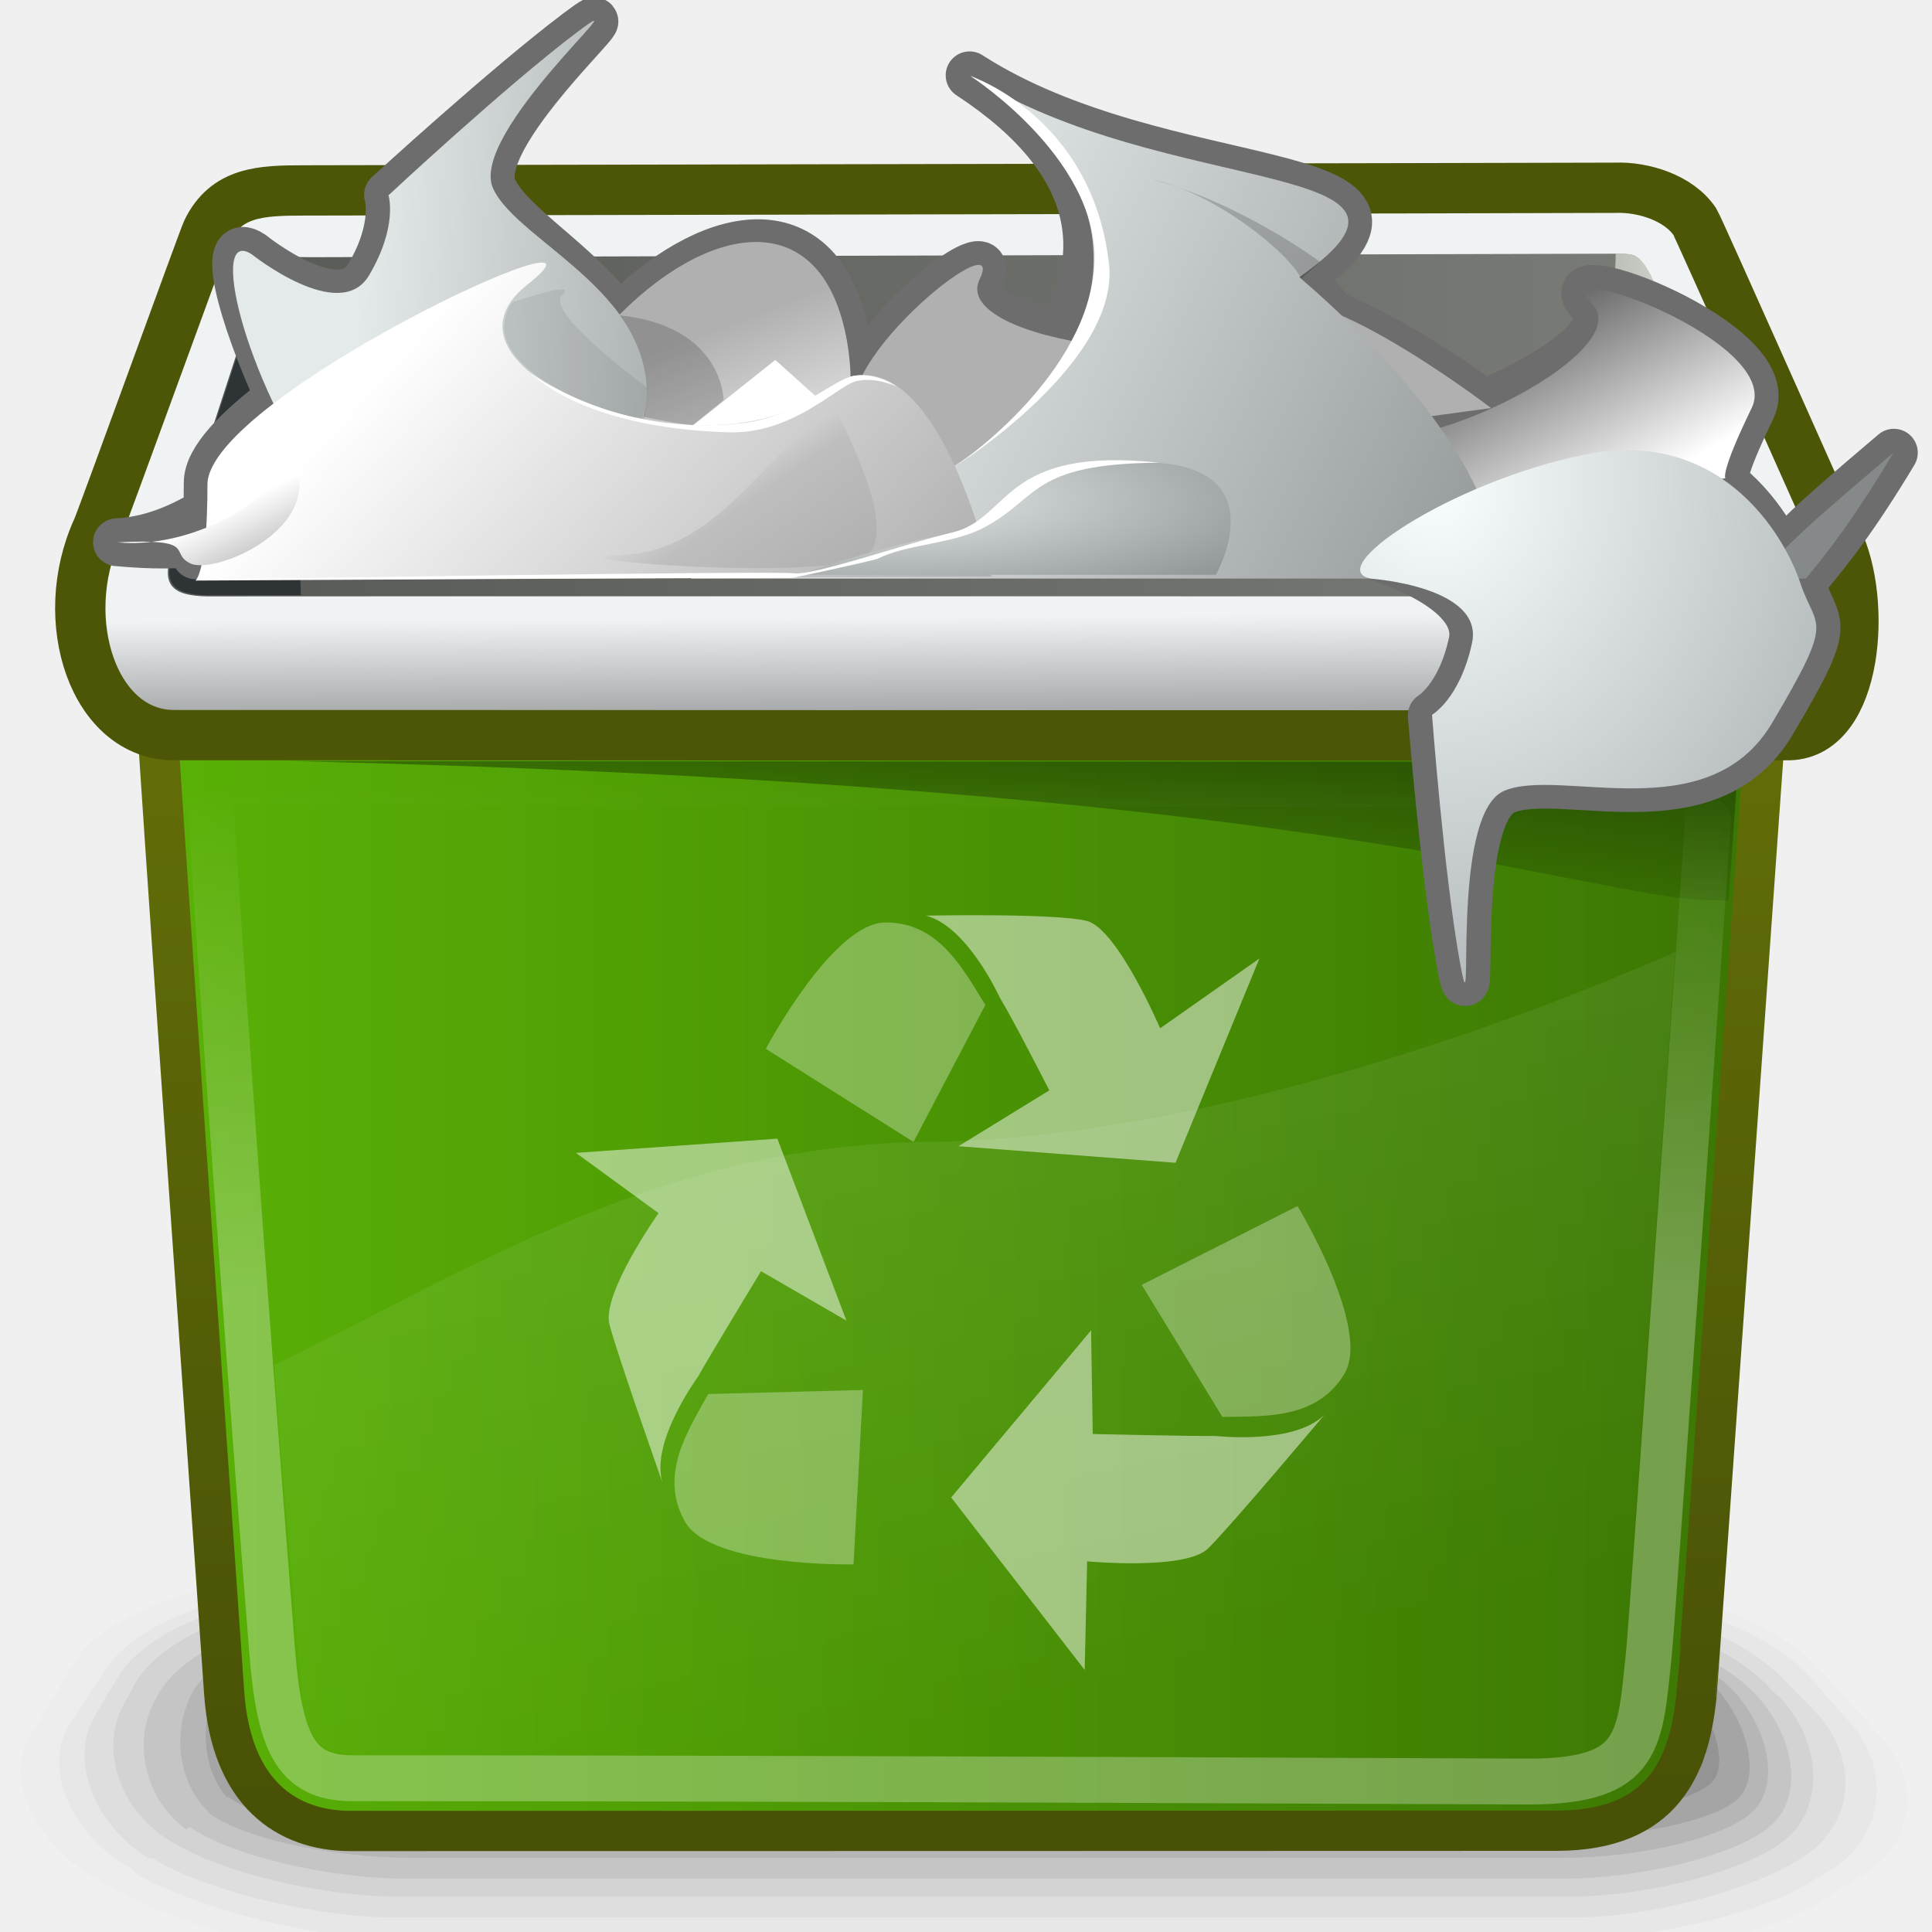
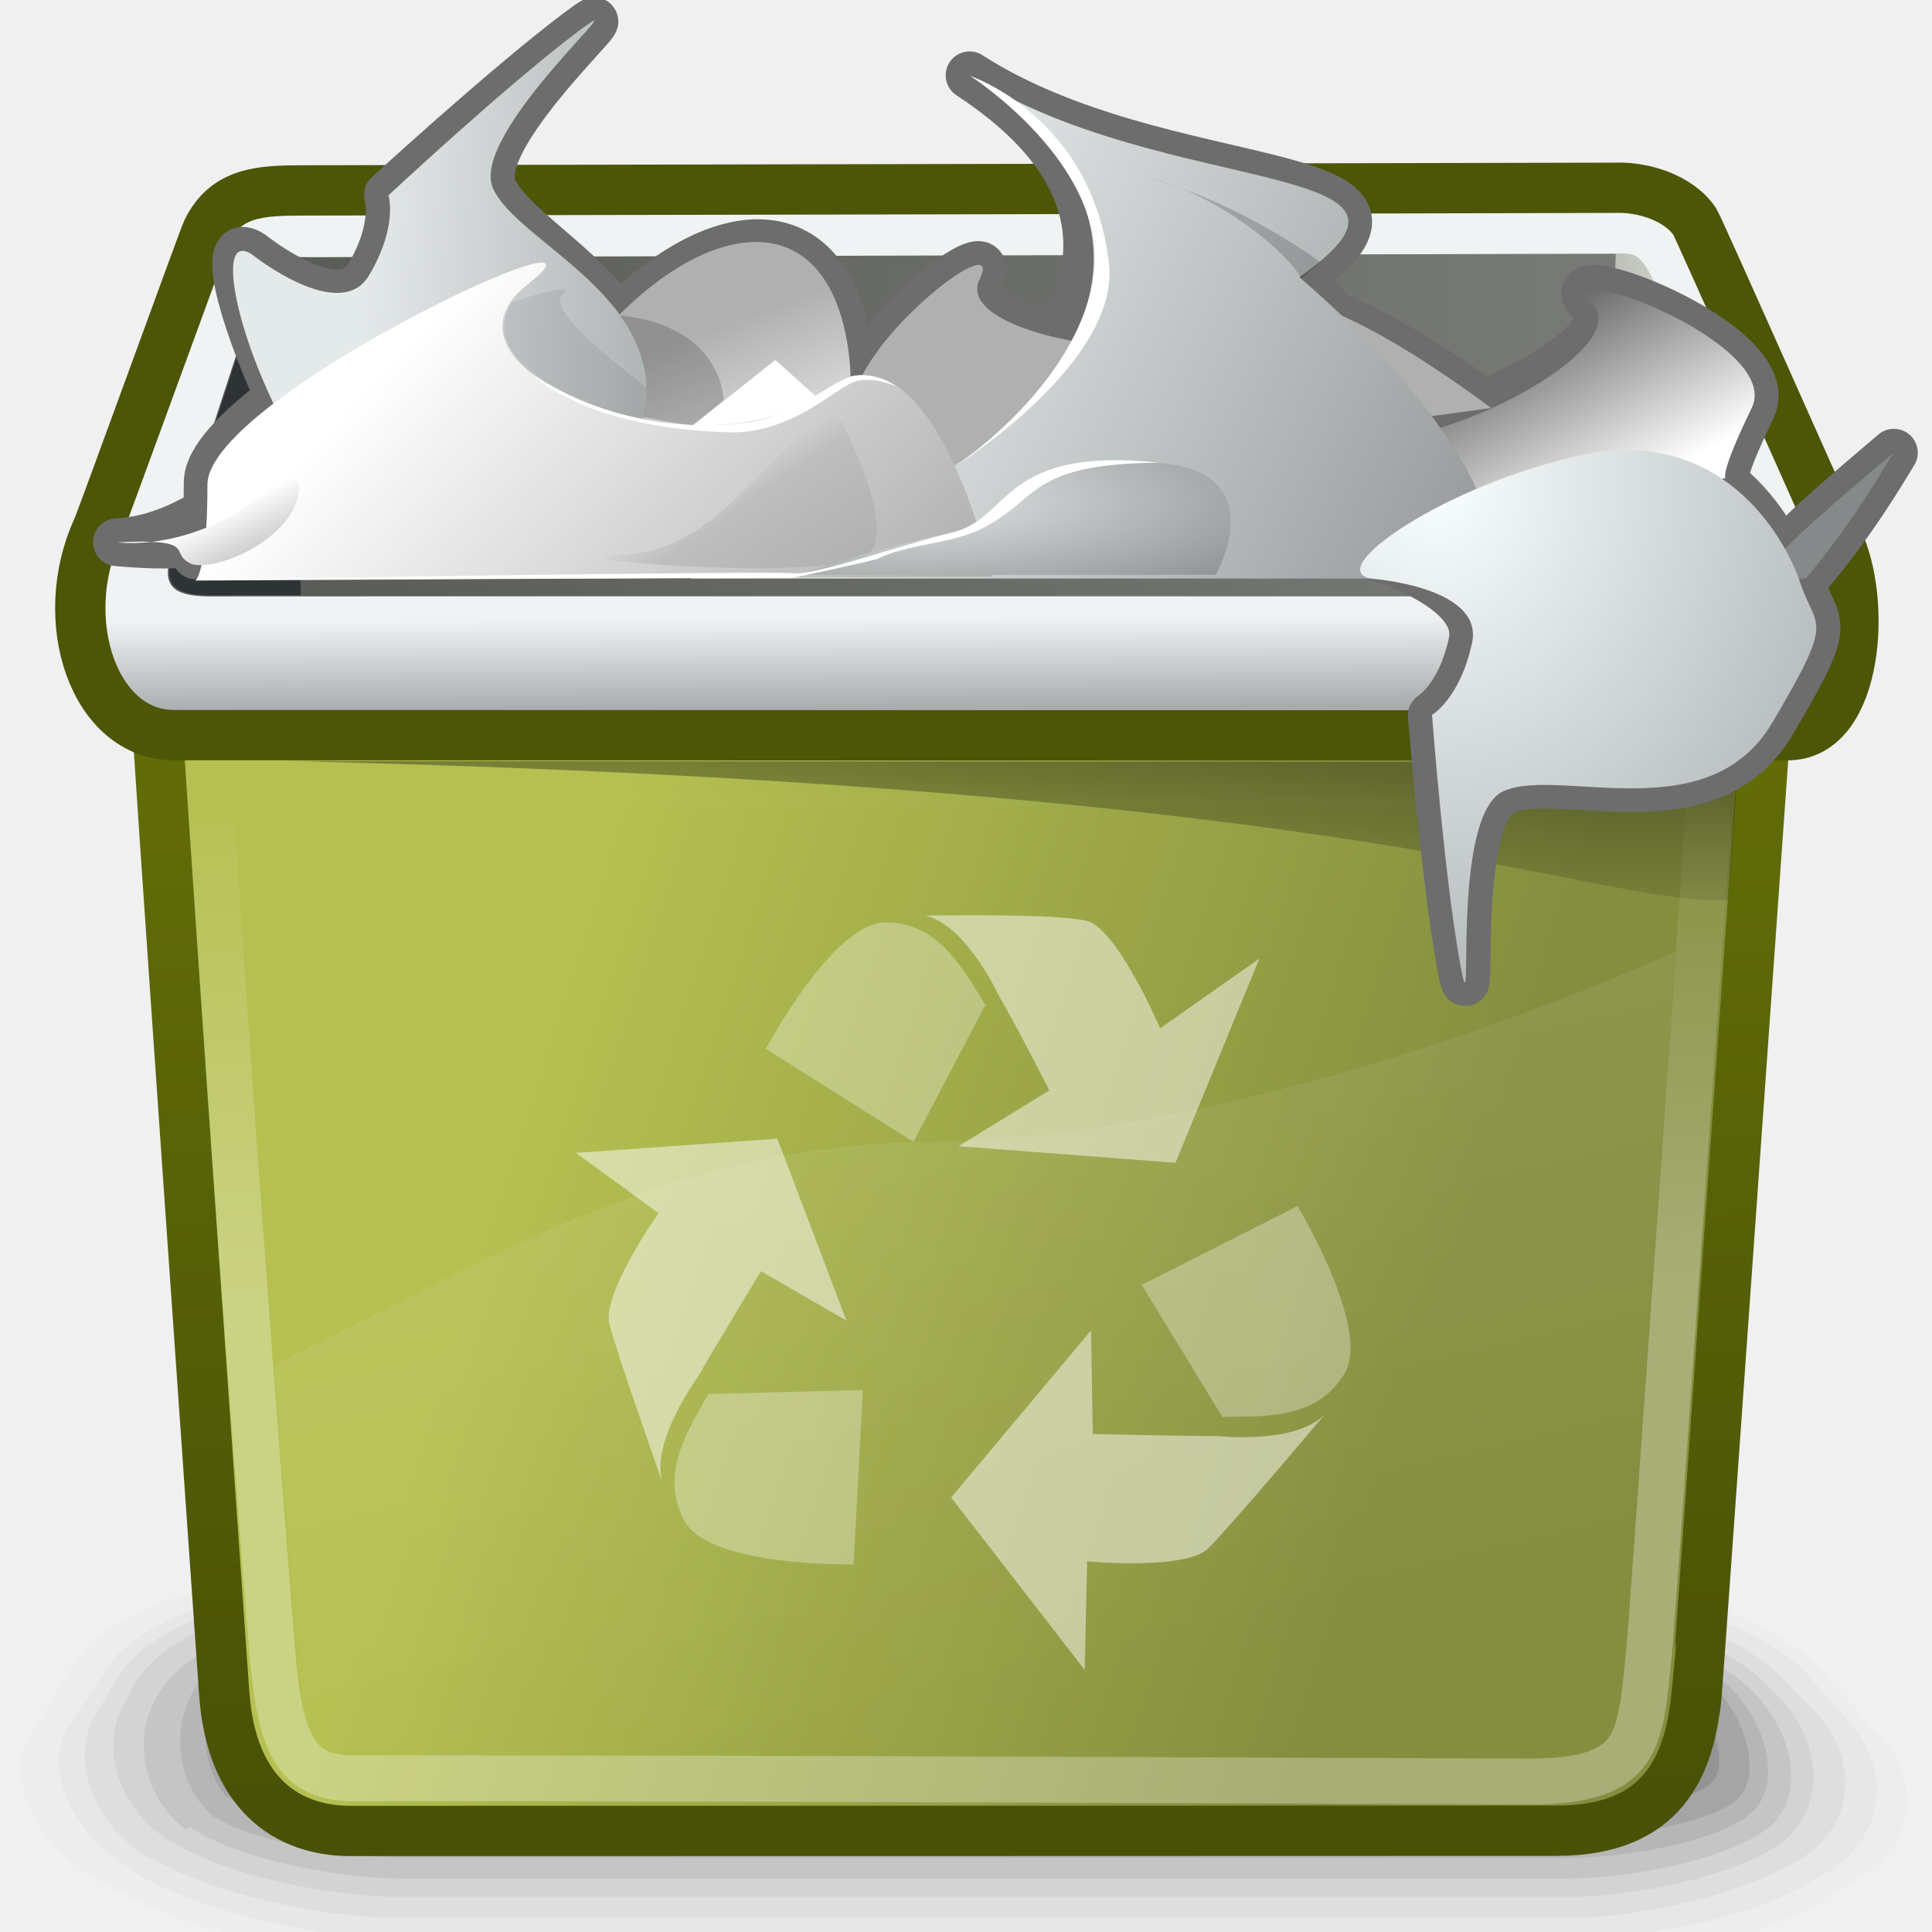
<svg xmlns="http://www.w3.org/2000/svg" xmlns:ns2="&amp;ns_ai;" xmlns:xlink="http://www.w3.org/1999/xlink" width="48px" height="48px" id="svg57">
  <defs id="defs3">
-     <linearGradient id="linearGradient4572">
-       <stop style="stop-color:#5ab206;stop-opacity:1;" offset="0" id="stop4574" />
-       <stop style="stop-color:#3b7504;stop-opacity:1;" offset="1" id="stop4576" />
-     </linearGradient>
-     <linearGradient xlink:href="#linearGradient4572" id="linearGradient4578" x1="3.338" y1="31.15" x2="44.451" y2="31.15" gradientUnits="userSpaceOnUse" />
    <linearGradient id="linearGradient381">
      <stop id="stop382" offset="0" style="stop-color:#ffffff;stop-opacity:1;" />
      <stop id="stop383" offset="1" style="stop-color:#ffffff;stop-opacity:0;" />
    </linearGradient>
    <linearGradient id="linearGradient368">
      <stop style="stop-color:#ffffff;stop-opacity:0.103;" offset="0" id="stop369" />
      <stop style="stop-color:#ffffff;stop-opacity:0;" offset="1" id="stop372" />
    </linearGradient>
    <linearGradient id="linearGradient1065">
      <stop style="stop-color:#b5c051;stop-opacity:1;" offset="0" id="stop1066" />
      <stop style="stop-color:#858e3f;stop-opacity:1;" offset="1" id="stop1067" />
    </linearGradient>
    <linearGradient style="fill-rule:nonzero;" y2="72.609" x2="192.386" y1="72.609" x1="78.246" gradientUnits="userSpaceOnUse" id="linearGradient641">
      <stop id="stop642" style="stop-color:#f9feff;stop-opacity:1;" offset="0" />
      <stop id="stop643" style="stop-color:#afb4b6;stop-opacity:1;" offset="1" />
    </linearGradient>
    <linearGradient y2="137.972" x2="136.986" y1="67.365" x1="81.308" gradientTransform="scale(1.244363,0.803624)" gradientUnits="userSpaceOnUse" id="linearGradient234" xlink:href="#linearGradient177" />
    <linearGradient id="linearGradient513">
      <stop id="stop514" offset="0" style="stop-color:#696969;stop-opacity:1;" />
      <stop id="stop515" offset="1" style="stop-color:#ffffff;stop-opacity:1;" />
    </linearGradient>
    <linearGradient id="linearGradient508">
      <stop id="stop509" offset="0" style="stop-color:#b0b0b0;stop-opacity:1;" />
      <stop id="stop510" offset="1" style="stop-color:#b0b0b0;stop-opacity:1;" />
    </linearGradient>
    <linearGradient style="fill-rule:nonzero;" y2="72.609" x2="192.386" y1="72.609" x1="78.246" gradientUnits="userSpaceOnUse" id="linearGradient477">
      <stop id="stop478" style="stop-color:#e4e9ea;stop-opacity:1;" offset="0" />
      <stop id="stop479" style="stop-color:#85898A;fill-rule:nonzero;" offset="1" />
    </linearGradient>
    <linearGradient id="linearGradient454">
      <stop id="stop455" offset="0" style="stop-color:#ffffff;stop-opacity:1;" />
      <stop id="stop457" offset="0.5" style="stop-color:#bebebe;stop-opacity:1;" />
      <stop id="stop456" offset="1" style="stop-color:#b0b0b0;stop-opacity:1;" />
    </linearGradient>
    <linearGradient id="linearGradient177">
      <stop id="stop178" offset="0" style="stop-color:#ffffff;stop-opacity:1;" />
      <stop id="stop179" offset="1" style="stop-color:#b0b0b0;stop-opacity:1;" />
    </linearGradient>
    <linearGradient id="linearGradient172">
      <stop id="stop173" offset="0" style="stop-color:#616c08;stop-opacity:1;" />
      <stop id="stop174" offset="1" style="stop-color:#495106;stop-opacity:1;" />
    </linearGradient>
    <linearGradient id="linearGradient161">
      <stop id="stop162" offset="0" style="stop-color:#575955;stop-opacity:1;" />
      <stop id="stop163" offset="1" style="stop-color:#7c7e79;stop-opacity:1;" />
    </linearGradient>
    <linearGradient id="linearGradient157">
      <stop id="stop158" offset="0" style="stop-color:#babdb6;stop-opacity:1;" />
      <stop id="stop159" offset="1" style="stop-color:#f1f5ec;stop-opacity:1;" />
    </linearGradient>
    <linearGradient id="linearGradient149">
      <stop id="stop150" offset="0" style="stop-color:#000000;stop-opacity:1;" />
      <stop id="stop151" offset="1" style="stop-color:#000000;stop-opacity:0;" />
    </linearGradient>
    <linearGradient id="linearGradient1869">
      <stop style="stop-color:#eff3f4;stop-opacity:1;" offset="0" id="stop1870" />
      <stop style="stop-color:#939596;stop-opacity:1;" offset="1" id="stop1871" />
    </linearGradient>
    <linearGradient xlink:href="#linearGradient1869" id="linearGradient1872" gradientTransform="matrix(1.464893,0,0,0.475906,30.56501,-34.34268)" x1="-4.638" y1="104.388" x2="-4.524" y2="110.614" gradientUnits="userSpaceOnUse" />
    <linearGradient gradientUnits="userSpaceOnUse" y2="69.461" x2="7.529" y1="27.377" x1="7.374" gradientTransform="matrix(3.495016,0,0,0.344323,-2.972087,-3.408148e-2)" id="linearGradient152" xlink:href="#linearGradient149" />
    <linearGradient gradientUnits="userSpaceOnUse" y2="6.89" x2="60.686" y1="6.89" x1="55.208" gradientTransform="matrix(0.772488,0,0,1.55784,-2.79531,-0.166664)" id="linearGradient160" xlink:href="#linearGradient157" />
    <linearGradient gradientUnits="userSpaceOnUse" y2="21.17" x2="19.738" y1="21.17" x1="2.933" gradientTransform="matrix(2.374946,0,0,0.506711,-2.79531,-0.166664)" id="linearGradient164" xlink:href="#linearGradient161" />
    <radialGradient r="5.643" fy="20.453" fx="16.281" cy="20.453" cx="16.281" gradientTransform="matrix(2.202254,0,0,0.574568,-13.83631,0.652472)" gradientUnits="userSpaceOnUse" id="radialGradient605" xlink:href="#linearGradient477" />
    <linearGradient y2="14.749" x2="18.087" y1="11.165" x1="14.249" gradientTransform="matrix(1.399756,0,0,0.903977,-3.99312,0.7519)" gradientUnits="userSpaceOnUse" id="linearGradient606" xlink:href="#linearGradient454" />
    <linearGradient y2="122.611" x2="132.988" y1="116.664" x1="128.352" gradientTransform="scale(1.244363,0.803624)" gradientUnits="userSpaceOnUse" id="linearGradient607" xlink:href="#linearGradient177" />
    <linearGradient y2="14.745" x2="20.136" y1="8.725" x1="9.963" gradientTransform="matrix(1.399756,0,0,0.903977,-3.99312,0.797381)" gradientUnits="userSpaceOnUse" id="linearGradient608" xlink:href="#linearGradient177" />
    <linearGradient y2="10.115" x2="40.437" y1="2.349" x1="24.163" gradientTransform="matrix(1.124876,0,0,1.124876,-3.99312,0.7519)" gradientUnits="userSpaceOnUse" id="linearGradient609" xlink:href="#linearGradient477" />
    <linearGradient y2="24.077" x2="-36.301" y1="18.817" x1="-32.4" gradientTransform="matrix(-1.449414,0.286552,-0.469381,0.965804,-2.70059,0.453616)" gradientUnits="userSpaceOnUse" id="linearGradient610" xlink:href="#linearGradient513" />
    <linearGradient y2="20.664" x2="45.131" y1="13.132" x1="36.155" gradientTransform="matrix(0.82649,0.763061,0.763061,-0.82649,-30.95946,-9.495656)" gradientUnits="userSpaceOnUse" id="linearGradient611" xlink:href="#linearGradient477" />
    <linearGradient y2="9.362" x2="13.763" y1="14.036" x1="16.552" gradientTransform="matrix(1.399756,0,0,0.903977,-2.86035,0.227876)" gradientUnits="userSpaceOnUse" id="linearGradient612" xlink:href="#linearGradient177" />
    <linearGradient y2="14.745" x2="20.136" y1="8.725" x1="9.963" gradientTransform="matrix(1.027326,-0.134612,0.528454,0.53648,8.12216,4.8634)" gradientUnits="userSpaceOnUse" id="linearGradient613" xlink:href="#linearGradient508" />
    <linearGradient y2="137.972" x2="136.986" y1="67.365" x1="81.308" gradientTransform="scale(1.244363,0.803624)" gradientUnits="userSpaceOnUse" id="linearGradient632" xlink:href="#linearGradient177" />
    <radialGradient gradientUnits="userSpaceOnUse" r="13.266" fy="8.93" fx="39.148" cy="8.93" cx="39.148" gradientTransform="matrix(0.878817,0,0,1.025708,1.24328,2.850095)" id="radialGradient640" xlink:href="#linearGradient641" />
+     <linearGradient xlink:href="#linearGradient1065" id="linearGradient1068" gradientTransform="scale(1.175635,0.850604)" x1="10.861" y1="33.139" x2="30.587" y2="37.721" gradientUnits="userSpaceOnUse" />
    <linearGradient gradientUnits="userSpaceOnUse" y2="52.625" x2="19.673" y1="23.114" x1="19.347" gradientTransform="scale(1.175635,0.850604)" id="linearGradient101" xlink:href="#linearGradient172" />
    <linearGradient y2="48.805" x2="25.312" y1="25.335" x1="17.574" gradientTransform="scale(1.175636,0.850604)" gradientUnits="userSpaceOnUse" id="linearGradient374" xlink:href="#linearGradient368" />
    <linearGradient gradientUnits="userSpaceOnUse" y2="23.601" x2="19.858" y1="38.963" x1="19.977" gradientTransform="scale(1.215669,0.822592)" id="linearGradient384" xlink:href="#linearGradient381" />
  </defs>
  <g id="layer1">
    <g id="g189" style="fill-rule:nonzero;stroke:#000000;stroke-miterlimit:4" transform="matrix(1.030048,0,-0.165186,-0.642915,2.47714,64.74043)">
      <g style="stroke:none" id="g190">
        <g id="g191">
          <g style="opacity:0" id="g192">
            <path d="M 9.9,39.7 C 8,39.7 5.7,38.3 4.8,36.6 L 3,33.1 C 2.1,31.4 2.5,28.9 3.9,27.5 L 4.7,26.7 C 6.1,25.3 8.8,24.2 10.7,24.2 L 39.7,24.2 C 41.6,24.2 44.4,25.2 45.9,26.4 L 47.6,27.8 C 49.1,29 49.7,31.5 49,33.2 L 47.7,36.3 C 47,38.1 44.8,39.5 42.8,39.5 L 9.9,39.7 z " id="path193" />
          </g>
          <g style="opacity:0.014" id="g194">
            <path d="M 5,27.5 C 6.4,26.1 9,25 11,25 L 39.8,25 C 41.7,25 44.5,26 46,27.3 L 47,28.2 C 48.5,29.4 49.1,31.9 48.3,33.7 L 47.3,36.2 C 46.6,38 44.4,39.4 42.4,39.4 L 10.3,39.5 C 8.4,39.5 6.1,38.1 5.2,36.4 L 3.7,33.6 C 2.8,31.9 3.2,29.3 4.5,28 L 5,27.5 z " id="path195" />
          </g>
          <g style="opacity:0.027" id="g196">
            <path d="M 5.4,28.3 C 6.7,26.9 9.3,25.8 11.2,25.8 L 39.8,25.8 C 41.7,25.8 44.5,26.8 45.9,28.1 L 46.4,28.5 C 47.8,29.8 48.4,32.3 47.7,34.1 L 47,35.9 C 46.3,37.7 44.1,39.1 42.2,39.1 L 11,39.2 C 9.1,39.2 6.8,37.8 5.9,36.1 L 4.7,34 C 3.8,32.3 4.1,29.7 5.4,28.4 L 5.4,28.3 z " id="path197" />
          </g>
          <g style="opacity:0.041" id="g198">
            <path d="M 5.9,28.9 C 7,27.6 9.5,26.6 11.4,26.6 L 39.8,26.6 C 41.7,26.6 44.4,27.7 45.8,29 C 47.2,30.3 47.7,32.8 46.9,34.6 L 46.4,35.7 C 45.7,37.5 43.5,38.9 41.6,39 L 11.3,39 C 9.4,39 7.1,37.6 6.2,35.9 L 5.4,34.4 C 4.5,32.7 4.7,30.2 5.8,28.9 L 5.9,28.9 z " id="path199" />
          </g>
          <g style="opacity:0.054" id="g200">
            <path d="M 6.5,29.5 C 7.5,28.3 9.8,27.4 11.7,27.4 L 39.8,27.4 C 41.7,27.4 44.3,28.4 45.4,29.6 C 46.5,30.8 46.9,33.2 46.2,35 L 46,35.4 C 45.3,37.2 43.1,38.6 41.2,38.7 L 11.7,38.8 C 9.8,38.8 7.5,37.4 6.6,35.7 L 6.2,34.9 C 5.3,33.2 5.4,30.8 6.4,29.6 L 6.5,29.5 z " id="path201" />
          </g>
          <g style="opacity:0.068" id="g202">
            <path d="M 7,30.1 C 7.8,29 10,28.1 11.9,28.1 L 39.8,28.1 C 41.7,28.1 44.1,29 45.1,30.1 C 46.1,31.2 46.3,33.5 45.6,35.2 C 44.9,36.9 42.7,38.3 40.8,38.3 L 12.2,38.4 C 10.3,38.4 8,37 7.1,35.3 L 7,35.1 C 6.1,33.4 6.1,31.1 6.9,30 L 7,30.1 z " id="path203" />
          </g>
          <g style="opacity:0.082" id="g204">
            <path d="M 7.5,30.7 C 8.1,29.7 10.2,28.9 12.2,28.9 L 39.9,28.9 C 41.8,28.9 44,29.7 44.8,30.7 C 45.6,31.7 45.7,33.8 45.1,35.3 C 44.5,36.8 42.4,38.1 40.5,38.1 L 12.8,38.2 C 10.9,38.2 8.7,36.9 7.9,35.3 C 7.1,33.7 7,31.6 7.6,30.6 L 7.5,30.7 z " id="path205" />
          </g>
          <g style="opacity:0.096" id="g206">
            <path d="M 8.1,31.3 C 8.6,30.4 10.5,29.7 12.5,29.7 L 40,29.7 C 41.9,29.7 44,30.4 44.6,31.3 C 45.2,32.2 45.2,34.1 44.7,35.4 C 44.2,36.7 42.1,37.9 40.2,37.9 L 13.2,38 C 11.3,38 9.1,36.8 8.5,35.4 C 7.8,34 7.7,32.1 8.1,31.2 L 8.1,31.3 z " id="path207" />
          </g>
          <g style="opacity:0.109" id="g208">
            <path d="M 8.6,31.9 C 8.9,31.1 10.7,30.5 12.7,30.5 L 39.9,30.5 C 41.8,30.5 43.7,31.2 44.1,32 C 44.5,32.8 44.4,34.4 44,35.6 C 43.6,36.8 41.6,37.7 39.6,37.7 L 13.6,37.8 C 11.7,37.8 9.6,36.8 9.1,35.6 C 8.5,34.4 8.3,32.7 8.6,32 L 8.6,31.9 z " id="path209" />
          </g>
          <g style="opacity:0.123" id="g210">
            <path d="M 9.2,32.5 C 9.3,31.8 11,31.3 13,31.3 L 40,31.3 C 41.9,31.3 43.7,31.9 43.9,32.6 C 44.1,33.3 43.9,34.7 43.6,35.7 C 43.2,36.7 41.3,37.5 39.4,37.5 L 14.2,37.6 C 12.3,37.6 10.3,36.7 9.8,35.7 C 9.3,34.6 9.1,33.2 9.2,32.6 L 9.2,32.5 z " id="path211" />
          </g>
          <g style="opacity:0.136" id="g212">
            <path d="M 9.7,33.1 C 9.7,32.5 11.3,32.1 13.2,32.1 L 40,32.1 C 41.9,32.1 43.5,32.6 43.5,33.2 C 43.5,33.8 43.3,35 42.9,35.8 C 42.5,36.6 40.8,37.3 38.8,37.3 L 14.5,37.3 C 12.6,37.3 10.7,36.6 10.3,35.7 C 9.9,34.8 9.6,33.6 9.6,33.1 L 9.7,33.1 z " id="path213" />
          </g>
          <g style="opacity:0.15" id="g214">
            <path d="M 15,37 C 13.1,37 11.1,36.1 10.7,34.9 C 10.3,33.7 11.5,32.8 13.4,32.8 L 40,32.8 C 41.9,32.8 43.2,33.7 42.7,34.9 C 42.3,36 40.4,37 38.5,37 L 15,37 z " id="path215" />
          </g>
        </g>
      </g>
    </g>
-     <path style="fill:url(#linearGradient4578);fill-opacity:1;fill-rule:evenodd;stroke:url(#linearGradient101);stroke-width:1;stroke-linecap:butt;stroke-linejoin:miter;stroke-miterlimit:4;stroke-opacity:1;opacity:1;color:#000000;marker:none;marker-start:none;marker-mid:none;marker-end:none;stroke-dasharray:none;stroke-dashoffset:0;visibility:visible;display:inline;overflow:visible" d="M 3.837,16.81 C 3.793,16.775 5.569,42.034 5.569,42.042 C 5.736,44.564 7.134,45.486 8.7,45.49 C 8.756,45.49 38.069,45.487 38.694,45.484 C 41.33,45.473 41.976,43.868 42.15,42.114 C 42.164,42.079 43.939,16.845 43.953,16.81 C 30.581,16.81 17.209,16.81 3.837,16.81 z " id="path1751" />
+     <path style="fill:url(#linearGradient1068);fill-opacity:1.0;fill-rule:evenodd;stroke:url(#linearGradient101);stroke-width:1.25;stroke-linecap:butt;stroke-linejoin:miter;stroke-miterlimit:4;stroke-opacity:1" d="M 3.837,16.81 C 3.793,16.775 5.569,42.034 5.569,42.042 C 5.736,44.564 7.134,45.486 8.7,45.49 C 8.756,45.49 38.069,45.487 38.694,45.484 C 41.33,45.473 41.976,43.868 42.15,42.114 C 42.164,42.079 43.939,16.845 43.953,16.81 C 30.581,16.81 17.209,16.81 3.837,16.81 z " id="path1751" />
    <path style="stroke-opacity:1;stroke-miterlimit:4;stroke-linejoin:miter;stroke-linecap:butt;stroke-width:1.25;stroke:#4d5506;fill-rule:evenodd;fill-opacity:1;fill:url(#linearGradient1872)" d="M 7.538,4.731 C 6.494,4.733 5.62,4.757 5.144,5.744 C 5.061,5.916 2.539,12.88 2.418,13.145 C 1.38,15.419 2.337,18.283 4.342,18.264 C 4.723,18.26 43.852,18.282 44.459,18.264 C 46.166,18.215 46.384,14.898 45.65,13.406 C 45.608,13.322 42.198,5.649 42.111,5.513 C 41.709,4.906 40.808,4.64 40.139,4.665 C 40.007,4.67 7.669,4.73 7.538,4.731 z " id="path1841" />
    <path style="color:#000000;fill:url(#linearGradient164);fill-opacity:1;fill-rule:evenodd;stroke:none;stroke-width:0;stroke-linecap:butt;stroke-linejoin:miter;stroke-miterlimit:4;stroke-dashoffset:0;stroke-opacity:1;marker:none;marker-start:none;marker-mid:none;marker-end:none;visibility:visible;display:block" d="M 7.72,6.39 C 6.736,6.377 6.671,6.339 6.45,7.036 C 6.398,7.197 4.336,13.532 4.256,13.777 C 3.981,14.613 4.369,14.834 5.323,14.817 C 5.661,14.811 42.67,14.817 43.208,14.817 C 43.972,14.817 44.199,14.565 44.026,13.972 C 43.956,13.73 41.085,6.967 41.008,6.847 C 40.652,6.309 40.713,6.31 40.091,6.303 C 39.974,6.301 7.836,6.392 7.72,6.39 z " id="path1864" />
    <path style="color:#000000;fill:#2e3436;fill-opacity:1;fill-rule:evenodd;stroke:none;stroke-width:0;stroke-linecap:butt;stroke-linejoin:miter;stroke-miterlimit:4;stroke-dashoffset:0;stroke-opacity:1;marker:none;marker-start:none;marker-mid:none;marker-end:none;visibility:visible;display:block" d="M 7.191,6.387 C 6.821,6.415 6.642,6.525 6.487,7.013 C 6.436,7.174 4.376,13.499 4.295,13.745 C 4.02,14.581 4.385,14.806 5.339,14.789 C 5.355,14.788 7.292,14.789 7.476,14.789 L 7.191,6.387 z " id="path1880" />
    <path style="color:#000000;fill:url(#linearGradient160);fill-opacity:1;fill-rule:evenodd;stroke:none;stroke-width:0;stroke-linecap:butt;stroke-linejoin:miter;stroke-miterlimit:4;stroke-dashoffset:0;stroke-opacity:1;marker:none;marker-start:none;marker-mid:none;marker-end:none;visibility:visible;display:block" d="M 40.143,6.3 C 40.594,6.304 40.727,6.295 41.015,6.839 C 41.054,6.914 43.889,13.633 43.991,13.878 C 44.337,14.826 43.678,14.806 42.632,14.833 C 42.433,14.833 40.083,14.811 39.852,14.811 L 40.143,6.3 z " id="path1888" />
    <path style="color:#000000;fill:url(#linearGradient152);fill-opacity:1;fill-rule:nonzero;stroke:none;stroke-width:0;stroke-linecap:butt;stroke-linejoin:miter;stroke-miterlimit:4;stroke-dashoffset:0;stroke-opacity:1;marker:none;marker-start:none;marker-mid:none;marker-end:none;visibility:visible;display:block" d="M 43.188,18.931 L 7.2,18.908 C 34.314,19.538 39.641,22.517 42.946,22.365 L 43.188,18.931 z " id="path1893" />
    <g style="fill:#ffffff;fill-opacity:0.488" transform="matrix(1.420021,0,0,1.420021,-67.25409,-7.48474)" id="g144">
      <path id="path41" d="M 64.131,25.325 L 67.928,25.615 L 69.396,22.041 L 67.659,23.262 C 67.659,23.262 66.914,21.524 66.379,21.384 C 65.843,21.245 63.559,21.291 63.559,21.291 C 64.286,21.471 64.85,22.72 64.859,22.734 C 65.086,23.104 65.72,24.348 65.72,24.348 L 64.131,25.325 z " style="fill-rule:evenodd;stroke:none;stroke-width:1px;stroke-linecap:butt;stroke-linejoin:miter;stroke-opacity:1" />
      <path id="path130" d="M 64.601,22.853 L 63.344,25.25 L 60.76,23.621 C 60.76,23.621 61.932,21.41 62.855,21.41 C 63.786,21.41 64.202,22.212 64.601,22.853 z " style="color:#000000;fill-opacity:0.31;fill-rule:evenodd;stroke:none;stroke-width:1px;stroke-linecap:butt;stroke-linejoin:miter;stroke-miterlimit:4;stroke-dashoffset:0;stroke-opacity:1;marker:none;marker-start:none;marker-mid:none;marker-end:none;visibility:visible;display:inline;overflow:visible" />
      <path id="path139" d="M 66.451,28.546 L 64.003,31.471 L 66.339,34.488 L 66.382,32.588 C 66.382,32.588 68.103,32.75 68.498,32.363 C 68.893,31.975 70.536,30.021 70.536,30.021 C 70.008,30.552 68.647,30.395 68.631,30.395 C 68.197,30.4 66.48,30.36 66.48,30.36 L 66.451,28.546 z " style="fill-rule:evenodd;stroke:none;stroke-width:1px;stroke-linecap:butt;stroke-linejoin:miter;stroke-opacity:1" />
      <path id="path140" d="M 68.748,30.061 L 67.337,27.751 L 70.063,26.372 C 70.063,26.372 71.358,28.513 70.884,29.305 C 70.405,30.104 69.503,30.049 68.748,30.061 z " style="color:#000000;fill-opacity:0.31;fill-rule:evenodd;stroke:none;stroke-width:1px;stroke-linecap:butt;stroke-linejoin:miter;stroke-miterlimit:4;stroke-dashoffset:0;stroke-opacity:1;marker:none;marker-start:none;marker-mid:none;marker-end:none;visibility:visible;display:inline;overflow:visible" />
      <path id="path142" d="M 62.17,28.376 L 60.962,25.193 L 57.438,25.442 L 58.884,26.496 C 58.884,26.496 57.885,27.906 58.024,28.442 C 58.163,28.977 58.947,31.196 58.947,31.196 C 58.75,30.474 59.565,29.373 59.573,29.358 C 59.785,28.98 60.676,27.512 60.676,27.512 L 62.17,28.376 z " style="fill-rule:evenodd;stroke:none;stroke-width:1px;stroke-linecap:butt;stroke-linejoin:miter;stroke-opacity:1" />
      <path id="path143" d="M 59.753,29.661 L 62.459,29.59 L 62.295,32.641 C 62.295,32.641 59.793,32.695 59.343,31.889 C 58.889,31.076 59.387,30.321 59.753,29.661 z " style="color:#000000;fill-opacity:0.31;fill-rule:evenodd;stroke:none;stroke-width:1px;stroke-linecap:butt;stroke-linejoin:miter;stroke-miterlimit:4;stroke-dashoffset:0;stroke-opacity:1;marker:none;marker-start:none;marker-mid:none;marker-end:none;visibility:visible;display:inline;overflow:visible" />
    </g>
    <path id="path344" d="M 41.625,23.652 C 36.299,25.986 29.004,28.321 23.056,28.371 C 16.516,28.425 11.698,31.531 6.816,33.915 C 7.011,36.795 7.226,38.806 7.491,42.032 C 7.623,43.64 8.129,43.602 10.431,43.602 C 19.543,43.602 31.497,43.615 38.689,43.615 C 40.449,43.615 40.248,42.363 40.343,41.165 C 40.804,35.362 41.218,29.476 41.625,23.652 z " style="fill:url(#linearGradient374);fill-opacity:1.0;fill-rule:evenodd;stroke:none;stroke-width:14.962;stroke-linecap:butt;stroke-linejoin:miter;stroke-miterlimit:4;stroke-opacity:1;opacity:1" />
    <path style="stroke-opacity:0.286;stroke-miterlimit:4;stroke-linejoin:miter;stroke-linecap:butt;stroke-width:1.14;stroke:url(#linearGradient384);fill-rule:evenodd;fill-opacity:1;fill:none;stroke-dasharray:none" d="M 5.21,19.403 C 5.158,19.403 6.049,32.078 6.757,40.968 C 6.939,43.25 7.31,44.179 8.748,44.179 C 20.599,44.179 37.442,44.264 38.015,44.262 C 40.79,44.252 40.738,43.236 40.968,41.078 C 41.051,40.292 42.505,19.491 42.491,19.491 C 32.561,19.491 17.479,19.434 5.21,19.403 z " id="path375" />
  </g>
  <g id="layer2">
    <path id="path614" d="M 14.684,0.655 C 14.845,0.461 14.801,0.469 14.357,0.803 C 12.581,2.14 9.64,4.838 9.64,4.838 C 9.64,4.838 9.89,5.63 9.165,6.855 C 8.44,8.081 6.257,6.321 6.257,6.321 C 5.465,5.787 5.966,7.743 6.94,9.882 C 5.909,10.653 5.16,11.418 5.16,11.988 C 5.16,13.338 5.068,13.211 4.982,13.472 C 4.438,13.543 3.823,13.555 2.905,13.472 C 4.903,13.368 6.137,11.732 6.628,11.988 C 6.679,12.02 5.365,13.366 5.427,13.368 C 5.406,13.403 4.863,13.798 4.863,13.798 L 17.176,13.739 C 17.175,13.749 17.178,13.759 17.176,13.768 L 28.777,13.768 C 28.752,13.804 28.376,13.561 28.376,13.561 L 30.052,13.768 L 34.087,13.768 C 34.103,13.772 34.071,13.796 34.087,13.798 C 34.087,13.798 36.878,14.572 36.58,15.964 C 36.281,17.356 35.571,17.774 35.571,17.774 C 35.571,17.774 35.885,21.728 36.283,23.915 C 36.681,26.103 35.989,20.24 37.381,19.643 C 38.773,19.047 42.436,20.636 44.027,17.952 C 45.618,15.267 45.137,15.674 44.739,14.481 C 44.728,14.449 44.662,14.395 44.65,14.362 L 44.858,14.362 C 45.423,13.683 46.064,12.893 47.053,11.247 C 44.618,13.309 44.723,13.313 44.264,13.798 C 43.949,13.169 43.46,12.431 42.721,11.899 L 42.87,11.87 C 42.87,11.87 42.726,11.788 43.522,10.149 C 44.319,8.51 38.322,6.299 39.547,7.538 C 40.213,8.212 38.613,9.284 36.876,10.03 C 36.669,9.872 34.769,8.489 33.138,7.835 C 32.802,7.503 32.684,7.233 32.278,6.885 C 36.469,3.942 28.88,4.962 24.089,1.871 C 27.406,4.048 27.493,6.368 26.344,8.339 C 25.064,8.043 24.018,7.576 24.326,6.944 C 24.923,5.722 22.053,7.873 21.359,9.496 C 21.233,9.504 21.136,9.392 21.003,9.437 C 20.994,8.968 21.067,8.521 20.944,8.042 C 20.191,5.125 17.583,5.673 15.366,7.924 C 14.388,6.541 12.66,5.605 12.251,4.69 C 11.787,3.653 14.199,1.235 14.684,0.655 z M 18.659,9.644 C 18.842,9.644 18.612,10.085 18.511,10.386 C 18.461,10.394 18.414,10.409 18.363,10.416 C 18.335,9.979 18.375,9.644 18.659,9.644 z M 36.402,10.238 C 36.126,10.341 35.899,10.519 35.63,10.594 C 35.583,10.523 35.472,10.428 35.423,10.356 L 36.402,10.238 z " style="color:#000000;fill:none;fill-opacity:1;fill-rule:evenodd;stroke:#6d6d6d;stroke-width:1.187;stroke-linecap:round;stroke-linejoin:round;stroke-miterlimit:4;stroke-dashoffset:0;stroke-opacity:1;marker:none;marker-start:none;marker-mid:none;marker-end:none;visibility:visible;display:inline;overflow:visible" />
    <path id="path506" d="M 22.583,12.1 L 37.046,10.138 C 37.046,10.138 31.999,6.269 31.235,7.835 C 30.47,9.401 23.574,8.505 24.338,6.94 C 25.103,5.374 20.128,9.357 21.407,10.655 C 22.686,11.953 22.583,12.1 22.583,12.1 z " style="color:#000000;fill:url(#linearGradient613);fill-opacity:1;fill-rule:evenodd;stroke:none;stroke-width:2.211;stroke-linecap:butt;stroke-linejoin:miter;stroke-miterlimit:4;stroke-dashoffset:0;stroke-opacity:1;marker:none;marker-start:none;marker-mid:none;marker-end:none;visibility:visible;display:inline;overflow:visible" />
    <path id="path459" d="M 14.986,8.25 C 17.272,5.665 20.156,4.969 20.951,8.051 C 21.747,11.133 19.758,14.713 19.162,13.321 C 18.565,11.929 17.869,9.642 18.664,9.642 C 19.46,9.642 16.974,13.221 16.974,13.221 L 14.986,8.25 z " style="color:#000000;fill:url(#linearGradient612);fill-opacity:1;fill-rule:evenodd;stroke:none;stroke-width:2.211;stroke-linecap:butt;stroke-linejoin:miter;stroke-miterlimit:4;stroke-dashoffset:0;stroke-opacity:1;marker:none;marker-start:none;marker-mid:none;marker-end:none;visibility:visible;display:inline;overflow:visible" />
    <path id="path504" d="M 6.263,6.324 C 6.263,6.324 8.444,8.066 9.169,6.841 C 9.894,5.616 9.652,4.852 9.652,4.852 C 9.652,4.852 12.569,2.132 14.345,0.794 C 16.121,-0.543 11.631,3.295 12.249,4.678 C 12.867,6.06 16.649,7.387 15.997,10.438 C 15.344,13.49 15.249,12.86 14.147,13.467 C 13.046,14.074 10.056,14.967 8.044,12.163 C 6.033,9.358 5.179,5.593 6.263,6.324 z " style="color:#000000;fill:url(#linearGradient611);fill-opacity:1;fill-rule:nonzero;stroke:none;stroke-width:1;stroke-linecap:butt;stroke-linejoin:miter;stroke-miterlimit:4;stroke-dashoffset:0;stroke-opacity:1;marker:none;marker-start:none;marker-mid:none;marker-end:none;visibility:visible;display:inline;overflow:visible" />
    <path id="path511" d="M 42.868,11.88 L 28.433,14.245 C 28.285,13.83 32.082,9.366 33.307,10.605 C 34.532,11.844 40.78,8.791 39.555,7.552 C 38.33,6.313 44.317,8.496 43.521,10.135 C 42.724,11.773 42.868,11.88 42.868,11.88 z " style="color:#000000;fill:url(#linearGradient610);fill-opacity:1;fill-rule:evenodd;stroke:none;stroke-width:2.211;stroke-linecap:butt;stroke-linejoin:miter;stroke-miterlimit:4;stroke-dashoffset:0;stroke-opacity:1;marker:none;marker-start:none;marker-mid:none;marker-end:none;visibility:visible;display:inline;overflow:visible" />
    <path id="path458" d="M 19.262,8.942 L 20.257,9.836 L 12.899,14.012 L 19.262,8.942 z " style="fill:#ffffff;fill-opacity:1;fill-rule:evenodd;stroke:none;stroke-width:1px;stroke-linecap:butt;stroke-linejoin:miter;stroke-opacity:1" />
    <path id="path355" d="M 24.09,1.859 C 33.574,8.083 18.37,16.976 15.865,11.21 C 17.268,12.244 17.364,13.315 17.165,14.374 L 39.487,14.374 C 38.674,14.132 37.957,13.852 36.675,13.811 C 37.723,13.467 36.156,10.202 32.281,6.886 C 36.473,3.943 28.881,4.951 24.09,1.859 z M 47.045,11.245 C 44.068,13.766 44.532,13.49 43.635,14.374 L 44.865,14.374 C 45.431,13.695 46.056,12.892 47.045,11.245 z " style="font-size:12;fill:url(#linearGradient609);fill-opacity:1;fill-rule:nonzero;stroke:none;overflow:visible" />
    <path id="path442" d="M 4.856,14.424 L 24.642,14.325 C 24.642,14.325 23.15,7.564 20.366,9.751 C 17.582,11.939 10.324,9.254 13.108,7.067 C 15.892,4.88 5.154,9.851 5.154,12.038 C 5.154,14.226 4.856,14.424 4.856,14.424 z " style="color:#000000;fill:url(#linearGradient608);fill-opacity:1;fill-rule:evenodd;stroke:none;stroke-width:2.211;stroke-linecap:butt;stroke-linejoin:miter;stroke-miterlimit:4;stroke-dashoffset:0;stroke-opacity:1;marker:none;marker-start:none;marker-mid:none;marker-end:none;visibility:visible;display:inline;overflow:visible" />
    <g transform="matrix(0.273209,0,0,0.273209,-37.63912,-13.12876)" id="g378" style="font-size:12;color:#000000;fill:url(#linearGradient234);fill-opacity:1;fill-rule:evenodd;stroke:none;stroke-width:2.133;stroke-linecap:butt;stroke-linejoin:miter;stroke-miterlimit:4;stroke-dashoffset:0;stroke-opacity:1;marker:none;marker-start:none;marker-mid:none;marker-end:none;visibility:visible;display:inline;overflow:visible" ns2:knockout="Off">
      <path id="path379" d="M 163.669,88.723 C 164.698,92.21 156.205,98.079 148.429,97.376 C 155.742,96.995 153.18,98.302 154.98,99.239 C 157.137,100.58 168.865,95.534 163.669,88.723 z " style="color:#000000;fill:url(#linearGradient607);stroke-dashoffset:0;marker:none;marker-start:none;marker-mid:none;marker-end:none;visibility:visible;display:inline;overflow:visible" ns2:knockout="Off" />
    </g>
    <path id="path448" d="M 20.764,10.203 C 19.273,10.8 17.98,13.683 15.494,13.782 C 13.009,13.882 20.764,14.478 21.559,13.782 C 22.355,13.086 20.764,10.203 20.764,10.203 z " style="color:#000000;fill:url(#linearGradient606);fill-opacity:1;fill-rule:evenodd;stroke:none;stroke-width:2.211;stroke-linecap:butt;stroke-linejoin:miter;stroke-miterlimit:4;stroke-dashoffset:0;stroke-opacity:1;marker:none;marker-start:none;marker-mid:none;marker-end:none;visibility:visible;display:inline;overflow:visible" />
    <path id="path491" d="M 19.869,14.28 L 30.209,14.28 C 30.209,14.28 31.9,11.297 28.022,11.496 C 24.144,11.695 25.437,12.888 23.448,13.285 C 21.46,13.683 19.869,14.28 19.869,14.28 z " style="color:#000000;fill:url(#radialGradient605);fill-opacity:1;fill-rule:nonzero;stroke:none;stroke-width:1;stroke-linecap:butt;stroke-linejoin:miter;stroke-miterlimit:4;stroke-dashoffset:0;stroke-opacity:1;marker:none;marker-start:none;marker-mid:none;marker-end:none;visibility:visible;display:inline;overflow:visible" />
    <path id="path498" d="M 34.087,14.379 C 34.087,14.379 36.871,14.578 36.573,15.97 C 36.274,17.362 35.578,17.759 35.578,17.759 C 35.578,17.759 35.877,21.737 36.274,23.924 C 36.672,26.111 35.976,20.245 37.368,19.649 C 38.76,19.052 42.439,20.643 44.03,17.958 C 45.62,15.274 45.123,15.672 44.726,14.478 C 44.328,13.285 42.737,10.601 39.357,11.297 C 35.976,11.993 32.794,14.18 34.087,14.379 z " style="color:#000000;fill:url(#radialGradient640);fill-opacity:1;fill-rule:nonzero;stroke:none;stroke-width:1;stroke-linecap:butt;stroke-linejoin:miter;stroke-miterlimit:4;stroke-dashoffset:0;stroke-opacity:1;marker:none;marker-start:none;marker-mid:none;marker-end:none;visibility:visible;display:inline;overflow:visible" />
    <g transform="matrix(0.273209,0,0,0.273209,6.153125,9.65744)" id="g620" style="font-size:12;color:#000000;fill:url(#linearGradient632);fill-opacity:1;fill-rule:evenodd;stroke:none;stroke-width:2.133;stroke-linecap:butt;stroke-linejoin:miter;stroke-miterlimit:4;stroke-dashoffset:0;stroke-opacity:1;marker:none;marker-start:none;marker-mid:none;marker-end:none;visibility:visible;display:inline;overflow:visible" ns2:knockout="Off" />
    <path id="path644" d="M 4.882,14.402 L 19.686,14.357 C 19.686,14.357 21.091,14.068 21.796,13.886 C 22.522,13.515 23.639,13.523 24.421,13.12 C 25.831,12.393 25.568,11.517 28.799,11.496 C 24.876,11.076 25.118,12.881 23.661,13.229 C 22.479,13.511 20.209,14.311 19.709,14.243 C 19.208,14.175 4.882,14.402 4.882,14.402 z " style="fill:#ffffff;fill-opacity:1;fill-rule:evenodd;stroke:none;stroke-width:1px;stroke-linecap:butt;stroke-linejoin:miter;stroke-opacity:1" />
    <path id="path645" d="M 13.182,9.263 C 13.182,9.263 15.278,10.868 18.435,10.514 C 19.838,10.356 20.687,9.399 21.255,9.331 C 21.824,9.263 22.278,9.604 22.278,9.604 C 22.278,9.604 21.755,9.354 21.278,9.468 C 20.8,9.581 19.709,10.79 18.094,10.741 C 14.41,10.63 13.182,9.263 13.182,9.263 z " style="fill:#ffffff;fill-opacity:1;fill-rule:evenodd;stroke:none;stroke-width:1px;stroke-linecap:butt;stroke-linejoin:miter;stroke-opacity:1" />
    <path id="path646" d="M 24.111,1.89 C 24.111,1.89 27.51,4.072 27.174,6.799 C 26.838,9.526 23.733,11.582 23.733,11.582 C 23.733,11.582 27.835,9.01 27.552,6.547 C 27.132,2.897 24.111,1.89 24.111,1.89 z " style="fill:#ffffff;fill-opacity:1;fill-rule:evenodd;stroke:none;stroke-width:1px;stroke-linecap:butt;stroke-linejoin:miter;stroke-opacity:1" />
    <path id="path647" d="M 32.335,6.925 C 31.957,6.212 30.153,4.785 28.601,4.449 C 30.824,5.037 32.797,6.505 32.797,6.505 L 32.335,6.925 z " style="color:#000000;fill:#000000;fill-opacity:0.179;fill-rule:evenodd;stroke:none;stroke-width:1px;stroke-linecap:butt;stroke-linejoin:miter;stroke-miterlimit:4;stroke-dashoffset:0;stroke-opacity:1;marker:none;marker-start:none;marker-mid:none;marker-end:none;visibility:visible;display:inline;overflow:visible" />
    <path id="path648" d="M 15.396,7.835 C 15.396,7.835 16.345,8.992 15.989,10.356 C 16.849,10.535 17.205,10.564 17.205,10.564 L 17.977,9.941 C 17.977,9.941 17.977,8.102 15.396,7.835 z " style="fill:#000000;fill-opacity:0.179;fill-rule:evenodd;stroke:none;stroke-width:1px;stroke-linecap:butt;stroke-linejoin:miter;stroke-opacity:1" />
    <path id="path649" d="M 12.717,7.517 C 12.717,7.517 14.408,6.923 13.963,7.339 C 13.518,7.754 16.069,9.623 16.069,9.623 C 16.069,9.623 16.069,10.216 15.951,10.365 C 15.832,10.513 11.589,9.297 12.717,7.517 z " style="fill:#000000;fill-opacity:0.071;fill-rule:evenodd;stroke:none;stroke-width:1px;stroke-linecap:butt;stroke-linejoin:miter;stroke-opacity:1" />
  </g>
</svg>
